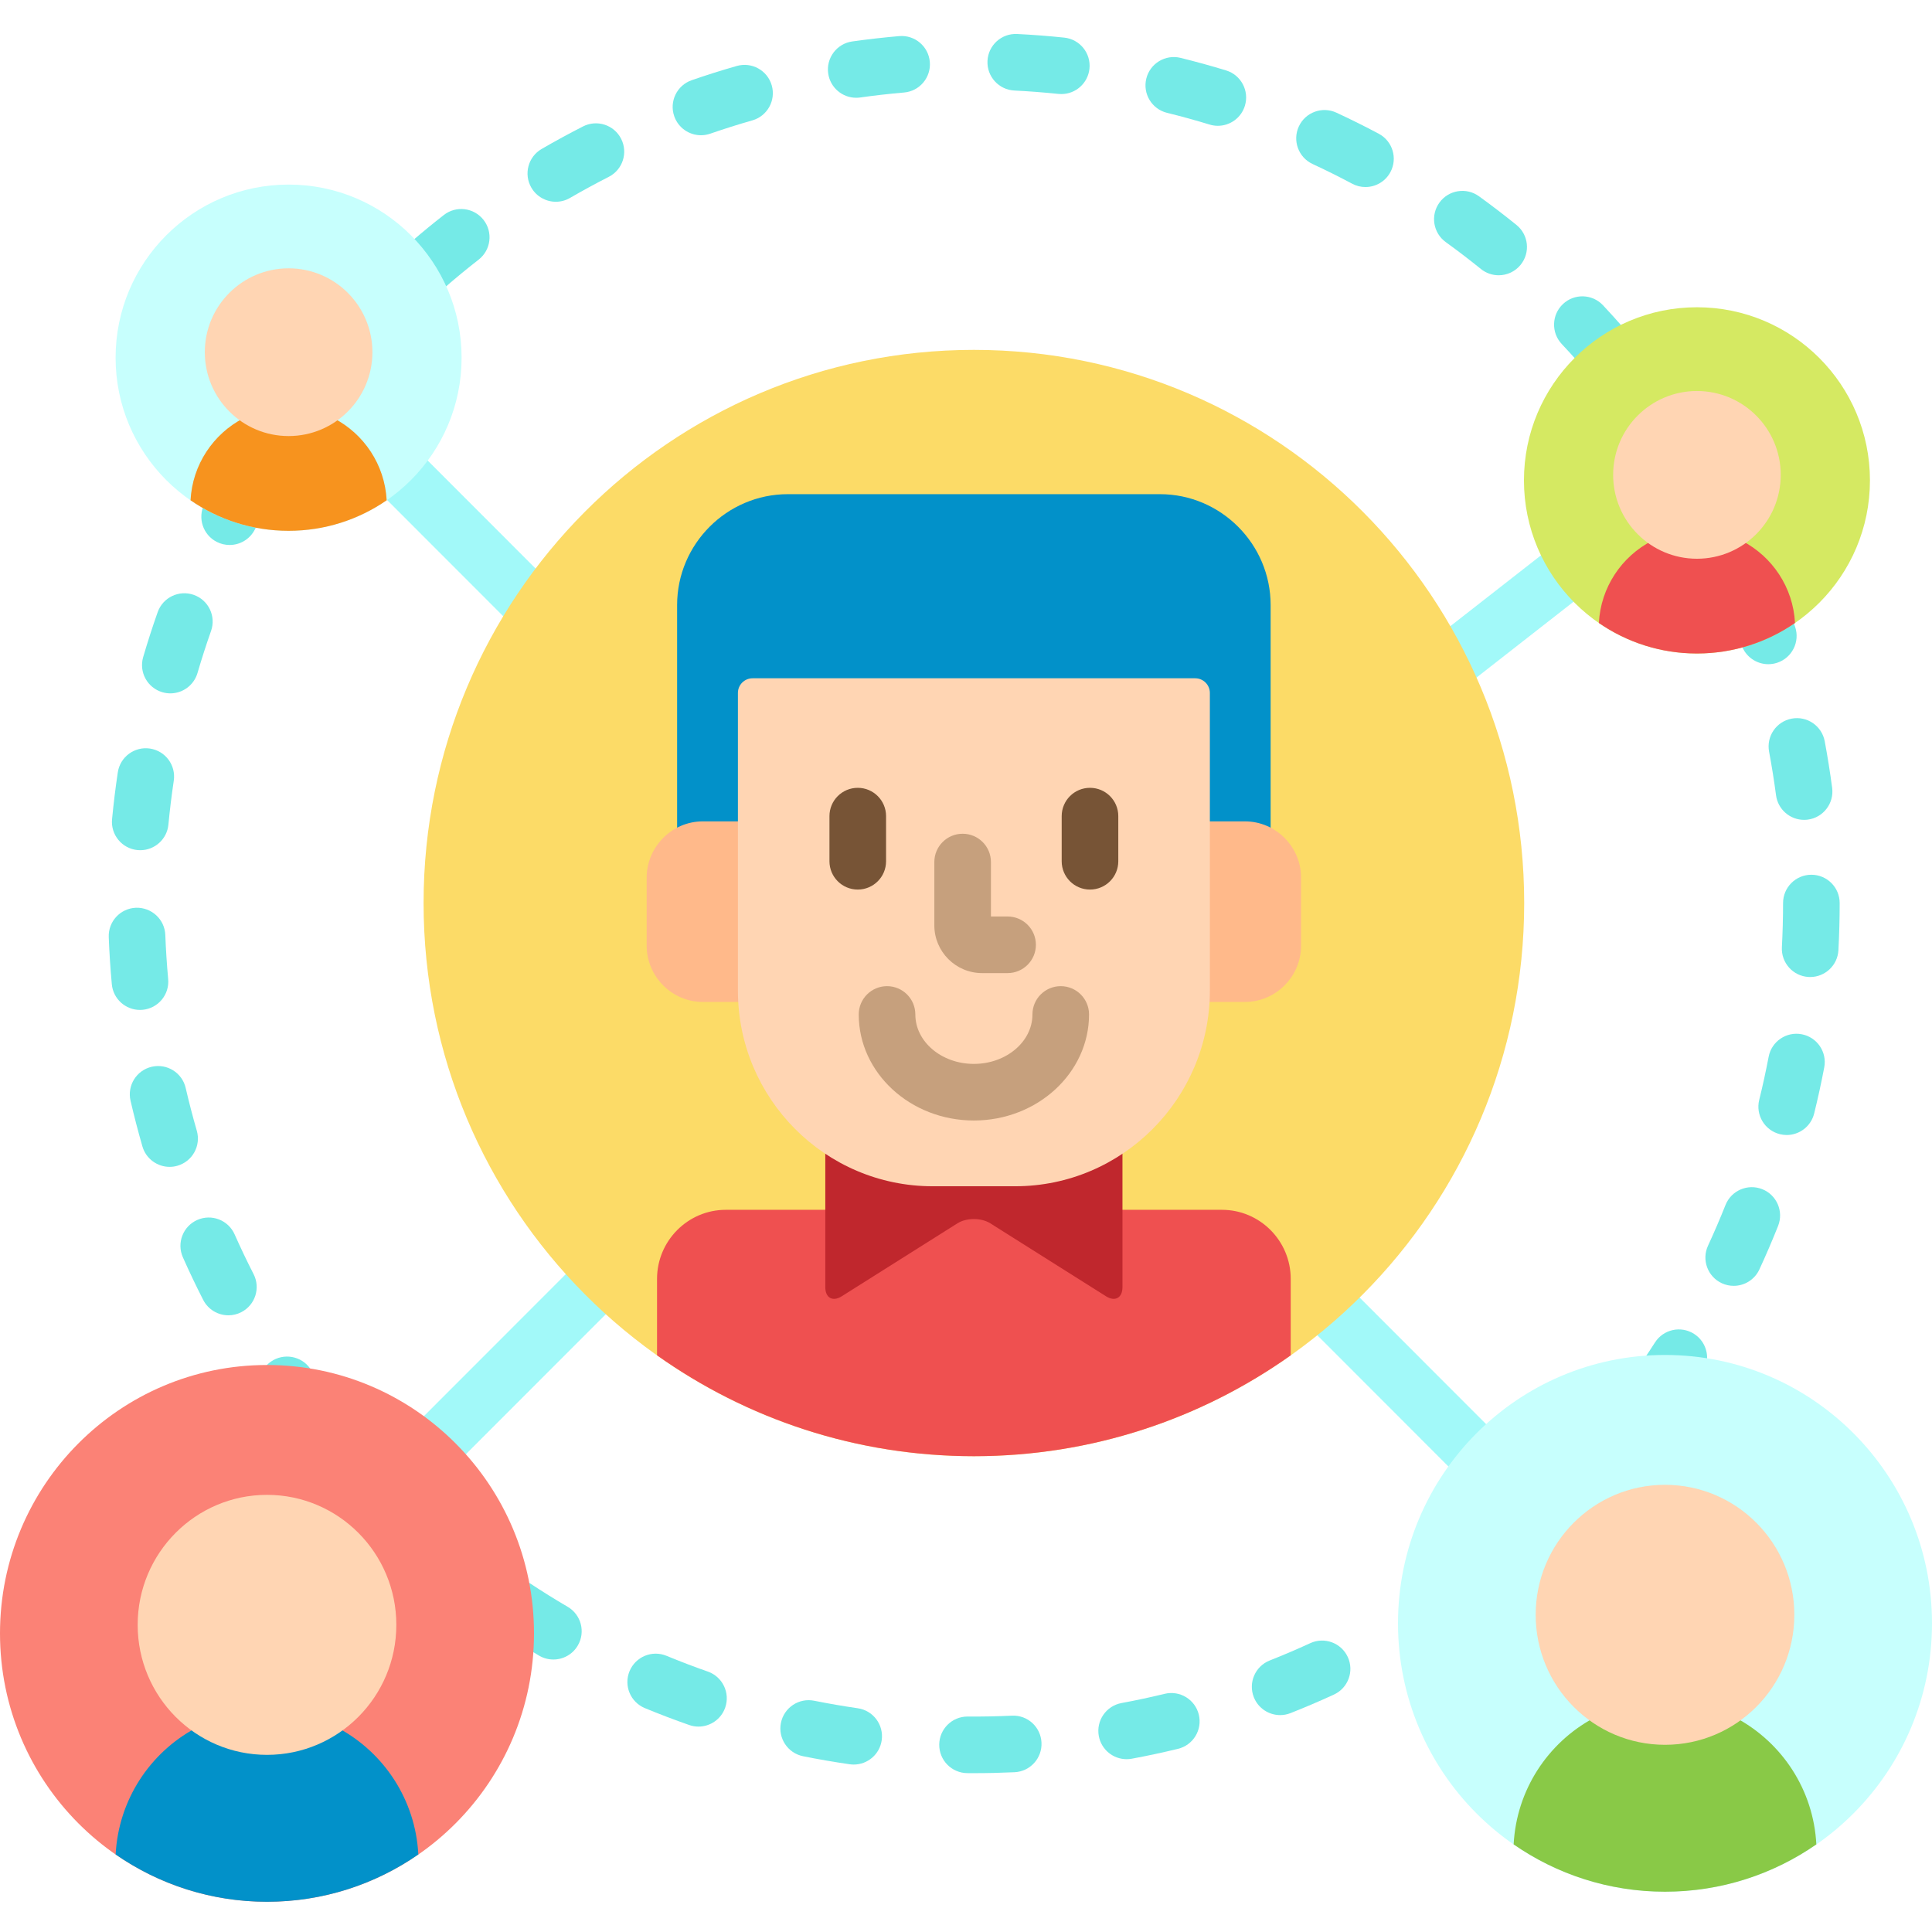
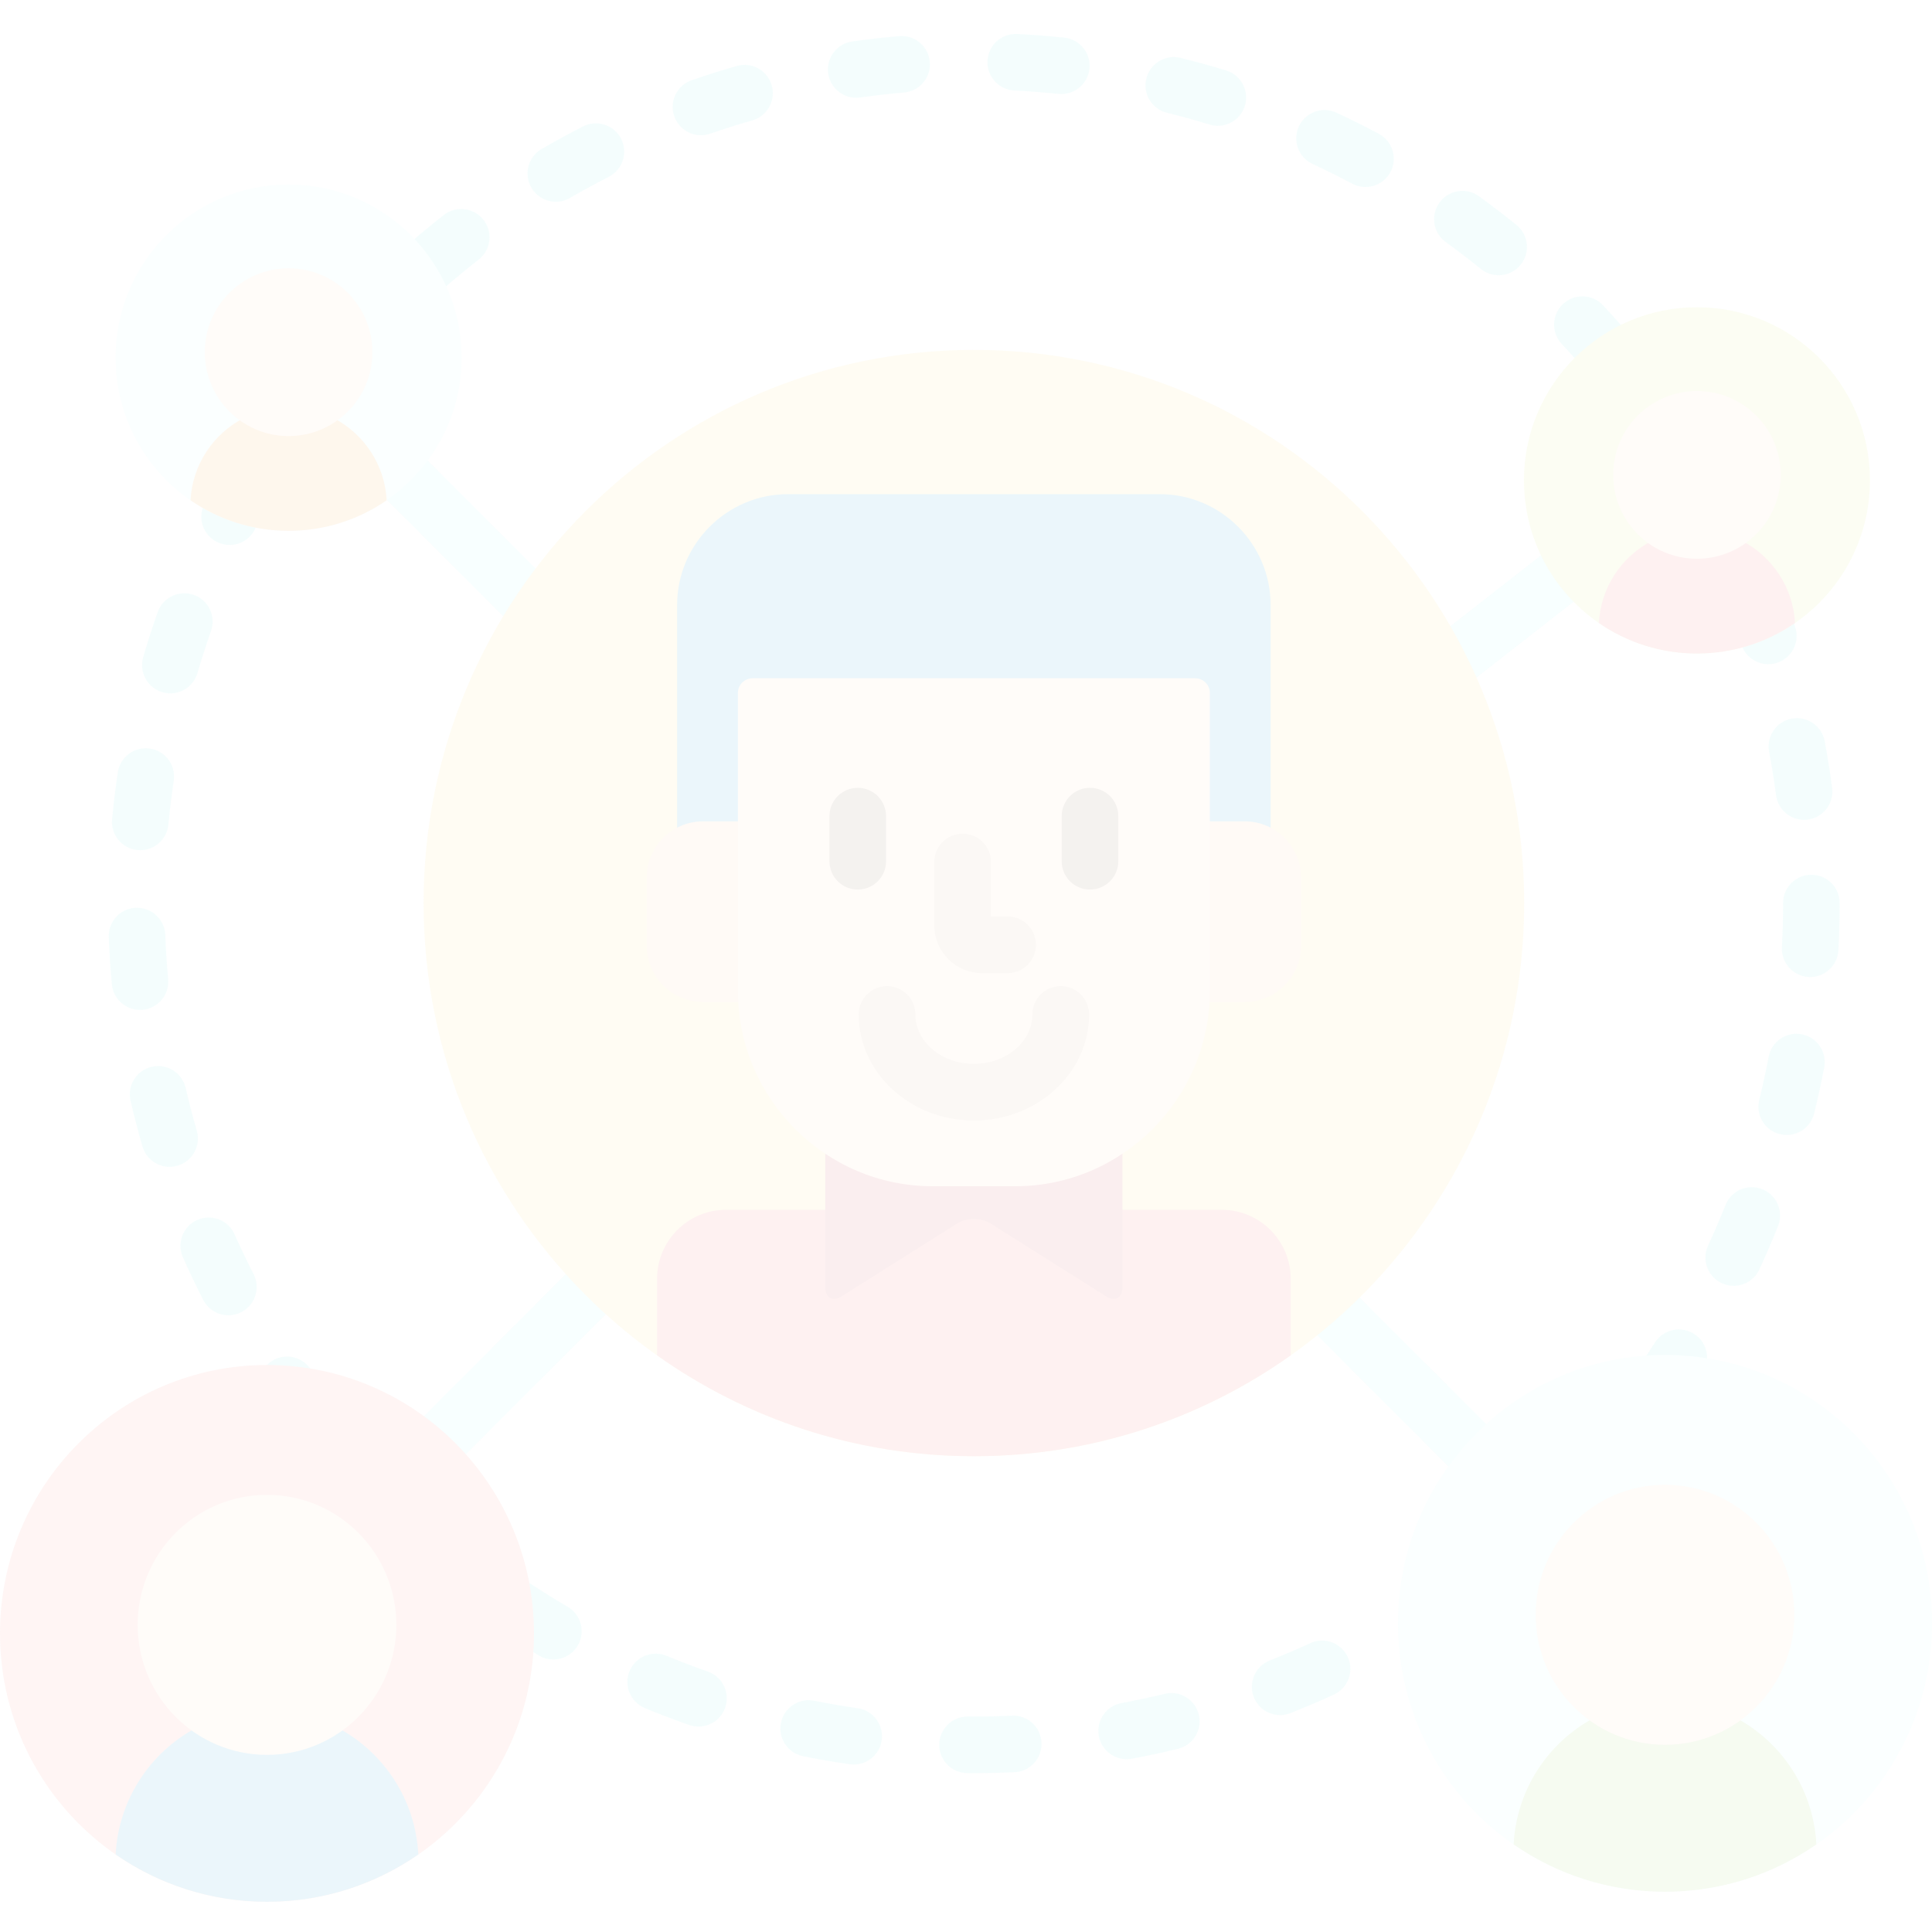
- <svg xmlns="http://www.w3.org/2000/svg" width="512pt" height="512pt" viewBox="0 -9 512 512">
-   <path fill="#a2f9f9" d="m142.699 142.43-30.078-30.102c-2.98 4.055-6.625 7.59-10.77 10.445l32.281 32.305c2.637-4.375 5.5-8.594 8.566-12.648zm0 0" />
-   <path fill="#a2f9f9" d="m390.445 171.219 27.379-21.395c-3.523-3.566-6.453-7.715-8.629-12.293l-25.672 20.059c2.535 4.402 4.844 8.949 6.922 13.629zm0 0" />
-   <path fill="#a2f9f9" d="m150.699 327.906-39.121 39.148c4.062 2.957 7.797 6.332 11.133 10.082l38.586-38.613c-3.711-3.355-7.25-6.898-10.598-10.617zm0 0" />
-   <path fill="#a2f9f9" d="m348.34 344.098 36.246 36.273c2.926-4.094 6.266-7.863 9.98-11.23l-35.012-35.039c-3.566 3.523-7.309 6.859-11.215 9.996zm0 0" />
-   <g fill="#75eae7">
-     <path d="m117.438 67.543c.125-.098.25-.191.371-.297 2.93-2.547 5.969-5.051 9.035-7.438 3.266-2.547 3.852-7.258 1.305-10.527-2.547-3.266-7.258-3.852-10.527-1.305-2.898 2.258-5.766 4.625-8.559 7.027 3.453 3.656 6.297 7.887 8.375 12.539zm0 0" />
-     <path d="m383.148 55.164c3.141 2.27 6.27 4.664 9.297 7.113 1.391 1.125 3.059 1.672 4.715 1.672 2.184 0 4.352-.953 5.832-2.785 2.605-3.219 2.109-7.941-1.109-10.547-3.238-2.617-6.582-5.18-9.945-7.609-3.355-2.426-8.047-1.672-10.473 1.684-2.43 3.355-1.676 8.047 1.684 10.473zm0 0" />
-     <path d="m57.418 134.594c1.098.566 2.27.832 3.426.832 2.723 0 5.344-1.484 6.676-4.066.25-.488.516-.969.77-1.453-5.078-.941-9.855-2.742-14.184-5.246-1.766 3.648-.316 8.062 3.312 9.934zm0 0" />
-     <path d="m40.211 273.703c-4.035.934-6.551 4.961-5.617 8.996.938 4.047 1.996 8.125 3.148 12.117.953 3.281 3.949 5.414 7.203 5.414.691 0 1.391-.094 2.086-.297 3.98-1.148 6.273-5.309 5.121-9.289-1.078-3.73-2.07-7.539-2.945-11.324-.93-4.035-4.961-6.551-8.996-5.617zm0 0" />
-     <path d="m62.172 318.113c-1.68-3.789-6.109-5.492-9.898-3.812-3.785 1.68-5.492 6.113-3.809 9.898 1.684 3.789 3.492 7.586 5.379 11.277 1.328 2.598 3.957 4.094 6.688 4.094 1.145 0 2.312-.266 3.402-.824 3.691-1.883 5.152-6.402 3.27-10.09-1.766-3.453-3.457-7-5.031-10.543zm0 0" />
-     <path d="m43.031 174.445c.707.207 1.414.305 2.113.305 3.242 0 6.234-2.125 7.195-5.398 1.09-3.723 2.297-7.469 3.59-11.137 1.379-3.906-.672-8.188-4.578-9.566-3.906-1.379-8.188.672-9.566 4.578-1.383 3.918-2.676 7.93-3.844 11.914-1.164 3.977 1.117 8.141 5.09 9.305zm0 0" />
-     <path d="m71.789 351.848c-.766.531-1.395 1.188-1.895 1.914.289-.004.574-.02.863-.02 4.191 0 8.289.395 12.281 1.109-.266-.379-.547-.75-.809-1.129-2.363-3.398-7.039-4.238-10.441-1.875zm0 0" />
-     <path d="m468.824 190.191c.715 3.809 1.332 7.695 1.844 11.559.496 3.773 3.719 6.52 7.426 6.52.328 0 .656-.02.988-.062 4.109-.543 6.996-4.312 6.457-8.418-.547-4.125-1.207-8.285-1.969-12.359-.766-4.07-4.68-6.754-8.754-5.988-4.07.762-6.754 4.68-5.992 8.75zm0 0" />
-     <path d="m468.621 167.02c.785 0 1.582-.125 2.367-.387 3.934-1.305 6.059-5.551 4.75-9.48-.207-.625-.438-1.25-.652-1.875-4.113 2.84-8.727 5.004-13.672 6.344.027.09.062.176.094.266 1.043 3.145 3.973 5.133 7.113 5.133zm0 0" />
-     <path d="m417.965 86.637c3.551-3.562 7.691-6.535 12.266-8.75-1.781-2.031-3.586-4.043-5.426-5.996-2.84-3.02-7.586-3.16-10.602-.32-3.016 2.84-3.16 7.586-.32 10.602 1.375 1.461 2.738 2.953 4.082 4.465zm0 0" />
-     <path d="m456.301 331.07c1.02.469 2.09.691 3.145.691 2.832 0 5.543-1.609 6.812-4.352 1.746-3.77 3.41-7.648 4.953-11.523 1.531-3.848-.348-8.207-4.195-9.742-3.852-1.527-8.211.352-9.742 4.199-1.441 3.621-3 7.242-4.629 10.77-1.742 3.758-.105 8.215 3.656 9.957zm0 0" />
-     <path d="m448.945 344.492c-3.484-2.23-8.125-1.211-10.355 2.273-.98 1.531-1.984 3.051-3.008 4.562 1.867-.152 3.754-.25 5.66-.25 3.77 0 7.465.312 11.07.895.445-2.852-.781-5.828-3.367-7.48zm0 0" />
-     <path d="m487.199 242.816c.219-4.145.332-8.352.332-12.5 0-4.145-3.359-7.5-7.5-7.5-4.145 0-7.5 3.355-7.5 7.5 0 3.887-.105 7.824-.312 11.703-.219 4.137 2.957 7.672 7.094 7.891.133.004.27.008.402.008 3.961 0 7.27-3.102 7.484-7.102zm0 0" />
-     <path d="m480.773 286.086c.996-4.027 1.895-8.141 2.672-12.23.773-4.07-1.898-7.996-5.969-8.77-4.062-.773-7.996 1.898-8.766 5.969-.73 3.82-1.566 7.668-2.5 11.43-.992 4.02 1.461 8.086 5.48 9.082.605.148 1.211.223 1.805.223 3.367 0 6.434-2.289 7.277-5.703zm0 0" />
-     <path d="m238.297.57c-4.148.359-8.332.832-12.441 1.414-4.102.578-6.953 4.375-6.375 8.477.527 3.746 3.738 6.449 7.418 6.449.348 0 .703-.023 1.059-.074 3.836-.543 7.746-.984 11.625-1.32 4.125-.352 7.184-3.984 6.828-8.113-.355-4.129-3.988-7.188-8.113-6.832zm0 0" />
-     <path d="m308.641 439.883c-3.77.914-7.617 1.738-11.438 2.445-4.07.754-6.762 4.668-6.008 8.742.668 3.609 3.82 6.133 7.367 6.133.453 0 .91-.039 1.375-.125 4.086-.758 8.207-1.641 12.246-2.621 4.023-.977 6.492-5.031 5.516-9.055-.977-4.027-5.031-6.496-9.059-5.52zm0 0" />
-     <path d="m268.168 445.672c-3.875.18-7.809.258-11.703.227-.02 0-.039 0-.062 0-4.113 0-7.465 3.32-7.496 7.441-.035 4.145 3.297 7.527 7.441 7.559.578.004 1.16.008 1.742.008 3.582 0 7.207-.086 10.773-.25 4.137-.191 7.336-3.703 7.145-7.84-.195-4.137-3.676-7.352-7.84-7.145zm0 0" />
-     <path d="m324.93 9.664c-3.973-1.215-8.035-2.332-12.074-3.328-4.02-.984-8.082 1.469-9.074 5.492-.988 4.02 1.469 8.082 5.488 9.074 3.77.926 7.566 1.973 11.277 3.105.73.227 1.469.332 2.195.332 3.211 0 6.184-2.078 7.168-5.309 1.211-3.961-1.02-8.156-4.98-9.367zm0 0" />
-     <path d="m282.035.969c-4.125-.43-8.324-.754-12.477-.961-4.164-.203-7.656 2.984-7.863 7.121-.203 4.137 2.984 7.656 7.121 7.863 3.883.191 7.809.492 11.664.895.266.027.527.039.789.039 3.793 0 7.047-2.867 7.449-6.723.43-4.117-2.562-7.805-6.684-8.234zm0 0" />
-     <path d="m347.23 426.457c-3.523 1.621-7.137 3.164-10.738 4.586-3.852 1.523-5.738 5.879-4.219 9.73 1.164 2.949 3.988 4.746 6.977 4.746.918 0 1.852-.168 2.754-.527 3.855-1.523 7.727-3.176 11.496-4.91 3.762-1.73 5.41-6.188 3.68-9.949-1.73-3.762-6.188-5.41-9.949-3.676zm0 0" />
-     <path d="m365.391 26.445c-3.676-1.957-7.449-3.836-11.223-5.586-3.762-1.746-8.219-.113-9.961 3.645-1.742 3.758-.109 8.219 3.648 9.961 3.523 1.633 7.051 3.391 10.484 5.219 1.121.602 2.328.883 3.52.883 2.68 0 5.277-1.441 6.625-3.973 1.949-3.66.562-8.199-3.094-10.148zm0 0" />
-     <path d="m150.438 416.816c-3.352-1.961-6.695-4.043-9.945-6.188-.438-.289-.898-.527-1.367-.715.906 4.512 1.391 9.172 1.391 13.949 0 1.477-.062 2.938-.152 4.391.836.504 1.664 1.02 2.5 1.508 1.191.699 2.496 1.027 3.781 1.027 2.578 0 5.086-1.328 6.48-3.715 2.094-3.574.887-8.168-2.688-10.258zm0 0" />
-     <path d="m36.453 216.281c.242.02.48.031.719.031 3.82 0 7.09-2.906 7.457-6.789.371-3.875.848-7.781 1.422-11.617.613-4.098-2.207-7.914-6.305-8.531-4.098-.613-7.914 2.211-8.527 6.305-.617 4.102-1.125 8.281-1.523 12.422-.391 4.125 2.633 7.785 6.758 8.18zm0 0" />
-     <path d="m37.09 258.641c.23 0 .465-.012.695-.031 4.125-.379 7.164-4.031 6.781-8.156-.352-3.863-.609-7.793-.758-11.684-.16-4.137-3.641-7.34-7.781-7.207-4.141.16-7.367 3.645-7.207 7.781.156 4.156.434 8.355.812 12.484.355 3.891 3.629 6.812 7.457 6.812zm0 0" />
-     <path d="m154.52 24.5c-3.699 1.887-7.395 3.895-10.984 5.98-3.582 2.078-4.801 6.668-2.723 10.25 1.391 2.398 3.906 3.738 6.492 3.738 1.277 0 2.574-.328 3.758-1.016 3.355-1.945 6.809-3.824 10.266-5.586 3.691-1.879 5.156-6.395 3.277-10.086-1.879-3.691-6.398-5.16-10.086-3.281zm0 0" />
-     <path d="m227.312 443.703c-3.848-.555-7.727-1.227-11.527-1.988-4.062-.82-8.016 1.812-8.832 5.871-.816 4.059 1.812 8.016 5.875 8.832 4.066.82 8.219 1.535 12.34 2.129.363.055.723.078 1.078.078 3.668 0 6.875-2.691 7.414-6.426.594-4.102-2.25-7.906-6.348-8.496zm0 0" />
-     <path d="m195.254 8.484c-3.996 1.137-8.012 2.406-11.945 3.77-3.914 1.355-5.988 5.625-4.633 9.539 1.074 3.102 3.98 5.047 7.086 5.047.816 0 1.645-.133 2.457-.414 3.672-1.27 7.422-2.457 11.152-3.52 3.98-1.137 6.289-5.289 5.152-9.27-1.137-3.984-5.285-6.289-9.27-5.152zm0 0" />
-     <path d="m187.582 433.984c-3.676-1.285-7.359-2.691-10.949-4.176-3.832-1.582-8.215.238-9.797 4.07-1.582 3.828.238 8.211 4.066 9.793 3.848 1.59 7.793 3.094 11.727 4.469.82.289 1.652.426 2.477.426 3.098 0 5.996-1.938 7.078-5.027 1.367-3.91-.695-8.188-4.602-9.555zm0 0" />
+ <svg xmlns="http://www.w3.org/2000/svg" width="512pt" height="512pt" viewBox="0 -9 512 512" version="1.1" id="svg114">
+   <defs id="defs118" />
+   <g id="layer1" style="opacity:0.08">
+     <path style="" fill="#a2f9f9" d="m142.699 142.43-30.078-30.102c-2.98 4.055-6.625 7.59-10.77 10.445l32.281 32.305c2.637-4.375 5.5-8.594 8.566-12.648zm0 0" id="path2" />
+     <path style="" fill="#a2f9f9" d="m390.445 171.219 27.379-21.395c-3.523-3.566-6.453-7.715-8.629-12.293l-25.672 20.059c2.535 4.402 4.844 8.949 6.922 13.629zm0 0" id="path4" />
+     <path style="" fill="#a2f9f9" d="m150.699 327.906-39.121 39.148c4.062 2.957 7.797 6.332 11.133 10.082l38.586-38.613c-3.711-3.355-7.25-6.898-10.598-10.617zm0 0" id="path6" />
+     <path style="" fill="#a2f9f9" d="m348.34 344.098 36.246 36.273c2.926-4.094 6.266-7.863 9.98-11.23l-35.012-35.039c-3.566 3.523-7.309 6.859-11.215 9.996zm0 0" id="path8" />
+     <g style="" fill="#75eae7" id="g66">
+       <path d="m117.438 67.543c.125-.098.25-.191.371-.297 2.93-2.547 5.969-5.051 9.035-7.438 3.266-2.547 3.852-7.258 1.305-10.527-2.547-3.266-7.258-3.852-10.527-1.305-2.898 2.258-5.766 4.625-8.559 7.027 3.453 3.656 6.297 7.887 8.375 12.539zm0 0" id="path10" style="" />
+       <path d="m383.148 55.164c3.141 2.27 6.27 4.664 9.297 7.113 1.391 1.125 3.059 1.672 4.715 1.672 2.184 0 4.352-.953 5.832-2.785 2.605-3.219 2.109-7.941-1.109-10.547-3.238-2.617-6.582-5.18-9.945-7.609-3.355-2.426-8.047-1.672-10.473 1.684-2.43 3.355-1.676 8.047 1.684 10.473zm0 0" id="path12" style="" />
+       <path d="m57.418 134.594c1.098.566 2.27.832 3.426.832 2.723 0 5.344-1.484 6.676-4.066.25-.488.516-.969.77-1.453-5.078-.941-9.855-2.742-14.184-5.246-1.766 3.648-.316 8.062 3.312 9.934zm0 0" id="path14" style="" />
+       <path d="m40.211 273.703c-4.035.934-6.551 4.961-5.617 8.996.938 4.047 1.996 8.125 3.148 12.117.953 3.281 3.949 5.414 7.203 5.414.691 0 1.391-.094 2.086-.297 3.98-1.148 6.273-5.309 5.121-9.289-1.078-3.73-2.07-7.539-2.945-11.324-.93-4.035-4.961-6.551-8.996-5.617zm0 0" id="path16" style="" />
+       <path d="m62.172 318.113c-1.68-3.789-6.109-5.492-9.898-3.812-3.785 1.68-5.492 6.113-3.809 9.898 1.684 3.789 3.492 7.586 5.379 11.277 1.328 2.598 3.957 4.094 6.688 4.094 1.145 0 2.312-.266 3.402-.824 3.691-1.883 5.152-6.402 3.27-10.09-1.766-3.453-3.457-7-5.031-10.543zm0 0" id="path18" style="" />
+       <path d="m43.031 174.445c.707.207 1.414.305 2.113.305 3.242 0 6.234-2.125 7.195-5.398 1.09-3.723 2.297-7.469 3.59-11.137 1.379-3.906-.672-8.188-4.578-9.566-3.906-1.379-8.188.672-9.566 4.578-1.383 3.918-2.676 7.93-3.844 11.914-1.164 3.977 1.117 8.141 5.09 9.305zm0 0" id="path20" style="" />
+       <path d="m71.789 351.848c-.766.531-1.395 1.188-1.895 1.914.289-.004.574-.02.863-.02 4.191 0 8.289.395 12.281 1.109-.266-.379-.547-.75-.809-1.129-2.363-3.398-7.039-4.238-10.441-1.875zm0 0" id="path22" style="" />
+       <path d="m468.824 190.191c.715 3.809 1.332 7.695 1.844 11.559.496 3.773 3.719 6.52 7.426 6.52.328 0 .656-.02.988-.062 4.109-.543 6.996-4.312 6.457-8.418-.547-4.125-1.207-8.285-1.969-12.359-.766-4.07-4.68-6.754-8.754-5.988-4.07.762-6.754 4.68-5.992 8.75zm0 0" id="path24" style="" />
+       <path d="m468.621 167.02c.785 0 1.582-.125 2.367-.387 3.934-1.305 6.059-5.551 4.75-9.48-.207-.625-.438-1.25-.652-1.875-4.113 2.84-8.727 5.004-13.672 6.344.027.09.062.176.094.266 1.043 3.145 3.973 5.133 7.113 5.133zm0 0" id="path26" style="" />
+       <path d="m417.965 86.637c3.551-3.562 7.691-6.535 12.266-8.75-1.781-2.031-3.586-4.043-5.426-5.996-2.84-3.02-7.586-3.16-10.602-.32-3.016 2.84-3.16 7.586-.32 10.602 1.375 1.461 2.738 2.953 4.082 4.465zm0 0" id="path28" style="" />
+       <path d="m456.301 331.07c1.02.469 2.09.691 3.145.691 2.832 0 5.543-1.609 6.812-4.352 1.746-3.77 3.41-7.648 4.953-11.523 1.531-3.848-.348-8.207-4.195-9.742-3.852-1.527-8.211.352-9.742 4.199-1.441 3.621-3 7.242-4.629 10.77-1.742 3.758-.105 8.215 3.656 9.957zm0 0" id="path30" style="" />
+       <path d="m448.945 344.492c-3.484-2.23-8.125-1.211-10.355 2.273-.98 1.531-1.984 3.051-3.008 4.562 1.867-.152 3.754-.25 5.66-.25 3.77 0 7.465.312 11.07.895.445-2.852-.781-5.828-3.367-7.48zm0 0" id="path32" style="" />
+       <path d="m487.199 242.816c.219-4.145.332-8.352.332-12.5 0-4.145-3.359-7.5-7.5-7.5-4.145 0-7.5 3.355-7.5 7.5 0 3.887-.105 7.824-.312 11.703-.219 4.137 2.957 7.672 7.094 7.891.133.004.27.008.402.008 3.961 0 7.27-3.102 7.484-7.102zm0 0" id="path34" style="" />
+       <path d="m480.773 286.086c.996-4.027 1.895-8.141 2.672-12.23.773-4.07-1.898-7.996-5.969-8.77-4.062-.773-7.996 1.898-8.766 5.969-.73 3.82-1.566 7.668-2.5 11.43-.992 4.02 1.461 8.086 5.48 9.082.605.148 1.211.223 1.805.223 3.367 0 6.434-2.289 7.277-5.703zm0 0" id="path36" style="" />
+       <path d="m238.297.57c-4.148.359-8.332.832-12.441 1.414-4.102.578-6.953 4.375-6.375 8.477.527 3.746 3.738 6.449 7.418 6.449.348 0 .703-.023 1.059-.074 3.836-.543 7.746-.984 11.625-1.32 4.125-.352 7.184-3.984 6.828-8.113-.355-4.129-3.988-7.188-8.113-6.832zm0 0" id="path38" style="" />
+       <path d="m308.641 439.883c-3.77.914-7.617 1.738-11.438 2.445-4.07.754-6.762 4.668-6.008 8.742.668 3.609 3.82 6.133 7.367 6.133.453 0 .91-.039 1.375-.125 4.086-.758 8.207-1.641 12.246-2.621 4.023-.977 6.492-5.031 5.516-9.055-.977-4.027-5.031-6.496-9.059-5.52zm0 0" id="path40" style="" />
+       <path d="m268.168 445.672c-3.875.18-7.809.258-11.703.227-.02 0-.039 0-.062 0-4.113 0-7.465 3.32-7.496 7.441-.035 4.145 3.297 7.527 7.441 7.559.578.004 1.16.008 1.742.008 3.582 0 7.207-.086 10.773-.25 4.137-.191 7.336-3.703 7.145-7.84-.195-4.137-3.676-7.352-7.84-7.145zm0 0" id="path42" style="" />
+       <path d="m324.93 9.664c-3.973-1.215-8.035-2.332-12.074-3.328-4.02-.984-8.082 1.469-9.074 5.492-.988 4.02 1.469 8.082 5.488 9.074 3.77.926 7.566 1.973 11.277 3.105.73.227 1.469.332 2.195.332 3.211 0 6.184-2.078 7.168-5.309 1.211-3.961-1.02-8.156-4.98-9.367zm0 0" id="path44" style="" />
+       <path d="m282.035.969c-4.125-.43-8.324-.754-12.477-.961-4.164-.203-7.656 2.984-7.863 7.121-.203 4.137 2.984 7.656 7.121 7.863 3.883.191 7.809.492 11.664.895.266.027.527.039.789.039 3.793 0 7.047-2.867 7.449-6.723.43-4.117-2.562-7.805-6.684-8.234zm0 0" id="path46" style="" />
+       <path d="m347.23 426.457c-3.523 1.621-7.137 3.164-10.738 4.586-3.852 1.523-5.738 5.879-4.219 9.73 1.164 2.949 3.988 4.746 6.977 4.746.918 0 1.852-.168 2.754-.527 3.855-1.523 7.727-3.176 11.496-4.91 3.762-1.73 5.41-6.188 3.68-9.949-1.73-3.762-6.188-5.41-9.949-3.676zm0 0" id="path48" style="" />
+       <path d="m365.391 26.445c-3.676-1.957-7.449-3.836-11.223-5.586-3.762-1.746-8.219-.113-9.961 3.645-1.742 3.758-.109 8.219 3.648 9.961 3.523 1.633 7.051 3.391 10.484 5.219 1.121.602 2.328.883 3.52.883 2.68 0 5.277-1.441 6.625-3.973 1.949-3.66.562-8.199-3.094-10.148zm0 0" id="path50" style="" />
+       <path d="m150.438 416.816c-3.352-1.961-6.695-4.043-9.945-6.188-.438-.289-.898-.527-1.367-.715.906 4.512 1.391 9.172 1.391 13.949 0 1.477-.062 2.938-.152 4.391.836.504 1.664 1.02 2.5 1.508 1.191.699 2.496 1.027 3.781 1.027 2.578 0 5.086-1.328 6.48-3.715 2.094-3.574.887-8.168-2.688-10.258zm0 0" id="path52" style="" />
+       <path d="m36.453 216.281c.242.02.48.031.719.031 3.82 0 7.09-2.906 7.457-6.789.371-3.875.848-7.781 1.422-11.617.613-4.098-2.207-7.914-6.305-8.531-4.098-.613-7.914 2.211-8.527 6.305-.617 4.102-1.125 8.281-1.523 12.422-.391 4.125 2.633 7.785 6.758 8.18zm0 0" id="path54" style="" />
+       <path d="m37.09 258.641c.23 0 .465-.012.695-.031 4.125-.379 7.164-4.031 6.781-8.156-.352-3.863-.609-7.793-.758-11.684-.16-4.137-3.641-7.34-7.781-7.207-4.141.16-7.367 3.645-7.207 7.781.156 4.156.434 8.355.812 12.484.355 3.891 3.629 6.812 7.457 6.812zm0 0" id="path56" style="" />
+       <path d="m154.52 24.5c-3.699 1.887-7.395 3.895-10.984 5.98-3.582 2.078-4.801 6.668-2.723 10.25 1.391 2.398 3.906 3.738 6.492 3.738 1.277 0 2.574-.328 3.758-1.016 3.355-1.945 6.809-3.824 10.266-5.586 3.691-1.879 5.156-6.395 3.277-10.086-1.879-3.691-6.398-5.16-10.086-3.281zm0 0" id="path58" style="" />
+       <path d="m227.312 443.703c-3.848-.555-7.727-1.227-11.527-1.988-4.062-.82-8.016 1.812-8.832 5.871-.816 4.059 1.812 8.016 5.875 8.832 4.066.82 8.219 1.535 12.34 2.129.363.055.723.078 1.078.078 3.668 0 6.875-2.691 7.414-6.426.594-4.102-2.25-7.906-6.348-8.496zm0 0" id="path60" style="" />
+       <path d="m195.254 8.484c-3.996 1.137-8.012 2.406-11.945 3.77-3.914 1.355-5.988 5.625-4.633 9.539 1.074 3.102 3.98 5.047 7.086 5.047.816 0 1.645-.133 2.457-.414 3.672-1.27 7.422-2.457 11.152-3.52 3.98-1.137 6.289-5.289 5.152-9.27-1.137-3.984-5.285-6.289-9.27-5.152zm0 0" id="path62" style="" />
+       <path d="m187.582 433.984c-3.676-1.285-7.359-2.691-10.949-4.176-3.832-1.582-8.215.238-9.797 4.07-1.582 3.828.238 8.211 4.066 9.793 3.848 1.59 7.793 3.094 11.727 4.469.82.289 1.652.426 2.477.426 3.098 0 5.996-1.938 7.078-5.027 1.367-3.91-.695-8.188-4.602-9.555zm0 0" id="path64" style="" />
+     </g>
+     <path style="" fill="#fb8276" d="m141.516 423.863c0-39.281-31.68-71.125-70.758-71.125-39.078 0-70.758 31.844-70.758 71.125s31.68 71.125 70.758 71.125c39.078 0 70.758-31.844 70.758-71.125zm0 0" id="path68" />
+     <path style="" fill="#0291c9" d="m89.777 449.027c-5.395 3.793-11.953 6.027-19.02 6.027-7.07 0-13.625-2.234-19.02-6.027-12 6.5-20.34 18.945-21.09 33.422 11.398 7.902 25.211 12.539 40.109 12.539 14.895 0 28.707-4.637 40.105-12.539-.75-14.477-9.086-26.922-21.086-33.422zm0 0" id="path70" />
+     <path style="" fill="#ffd5b3" d="m105.031 421.602c0-19.023-15.344-34.449-34.273-34.449-18.93 0-34.273 15.426-34.273 34.449 0 19.027 15.344 34.453 34.273 34.453 18.93 0 34.273-15.426 34.273-34.453zm0 0" id="path72" />
+     <path style="" fill="#c7fffd" d="m512 421.203c0-39.281-31.68-71.125-70.758-71.125-39.078 0-70.758 31.844-70.758 71.125 0 39.277 31.68 71.121 70.758 71.121 39.078 0 70.758-31.844 70.758-71.121zm0 0" id="path74" />
+     <path style="" fill="#89c947" d="m460.262 446.367c-5.395 3.793-11.949 6.023-19.02 6.023-7.066 0-13.625-2.23-19.02-6.023-12 6.496-20.34 18.945-21.09 33.418 11.398 7.902 25.211 12.539 40.109 12.539 14.895 0 28.707-4.637 40.109-12.539-.75-14.473-9.09-26.922-21.09-33.418zm0 0" id="path76" />
+     <path style="" fill="#ffd5b3" d="m475.516 418.941c0-19.027-15.344-34.449-34.273-34.449-18.93 0-34.273 15.422-34.273 34.449s15.344 34.449 34.273 34.449c18.93 0 34.273-15.422 34.273-34.449zm0 0" id="path78" />
+     <path style="" fill="#fcdb67" d="m403.926 230.316c0-80.961-65.293-146.594-145.836-146.594-80.543 0-145.836 65.633-145.836 146.594 0 80.961 65.293 146.594 145.836 146.594 80.543 0 145.836-65.633 145.836-146.594zm0 0" id="path80" />
+     <path style="" fill="#0291c9" d="m186.262 209.672h10.293v-35.031c0-1.59 1.293-2.883 2.879-2.883h117.305c1.59 0 2.887 1.293 2.887 2.883v35.031h10.289c2.477 0 4.801.66 6.816 1.809v-60.141c0-16.156-13.199-29.379-29.332-29.379h-98.621c-16.137 0-29.336 13.223-29.336 29.379v60.141c2.02-1.148 4.344-1.809 6.82-1.809zm0 0" id="path82" />
+     <path style="" fill="#ef5050" d="m323.824 311.613h-27.359v20.508c0 .629-.129 2.09-1.32 2.09-.434 0-.957-.184-1.504-.531l-30.664-19.328c-1.316-.832-3.051-1.285-4.891-1.285-1.836 0-3.574.453-4.891 1.285l-30.66 19.332c-.547.344-1.066.527-1.504.527-1.188 0-1.316-1.461-1.316-2.09v-20.508h-27.363c-10.051 0-18.23 8.215-18.23 18.312v20.254c23.742 16.836 52.703 26.73 83.969 26.73 31.262 0 60.227-9.895 83.965-26.73v-20.258c0-10.094-8.176-18.309-18.23-18.309zm0 0" id="path84" />
+     <path style="" fill="#c0272d" d="m269.008 304.371h-21.84c-10.496 0-20.258-3.227-28.352-8.746-.066.387-.102.77-.102 1.141v35.355c0 2.836 1.961 3.918 4.355 2.406l30.66-19.332c2.395-1.512 6.316-1.512 8.715 0l30.66 19.332c2.398 1.512 4.359.43 4.359-2.406v-35.355c0-.371-.039-.754-.105-1.141-8.09 5.52-17.852 8.746-28.352 8.746zm0 0" id="path86" />
+     <path style="" fill="#ffb98a" d="m196.555 253.535v-44.863h-10.293c-8.188 0-14.891 6.73-14.891 14.953v17.945c0 8.227 6.699 14.957 14.891 14.957h10.387c-.059-.992-.094-1.988-.094-2.992zm0 0" id="path88" />
+     <path style="" fill="#ffb98a" d="m329.914 208.672h-10.289v44.863c0 1.004-.039 2-.098 2.988h10.387c8.188 0 14.891-6.727 14.891-14.953v-17.945c0-8.223-6.703-14.953-14.891-14.953zm0 0" id="path90" />
+     <path style="" fill="#ffd5b3" d="m247.168 305.371c-28.461 0-51.613-23.254-51.613-51.84v-78.891c0-2.145 1.738-3.887 3.879-3.887h117.305c2.148 0 3.887 1.742 3.887 3.887v78.891c0 28.586-23.156 51.84-51.617 51.84zm0 0" id="path92" />
+     <path style="" fill="#775436" d="m227.316 226.742c-4.141 0-7.5-3.355-7.5-7.5v-11.961c0-4.145 3.359-7.5 7.5-7.5s7.5 3.355 7.5 7.5v11.961c0 4.145-3.359 7.5-7.5 7.5zm0 0" id="path94" />
+     <path style="" fill="#775436" d="m288.859 226.742c-4.145 0-7.5-3.355-7.5-7.5v-11.961c0-4.145 3.355-7.5 7.5-7.5s7.5 3.355 7.5 7.5v11.961c0 4.145-3.355 7.5-7.5 7.5zm0 0" id="path96" />
+     <path style="" fill="#c6a07d" d="m267.023 248.879h-6.762c-6.977 0-12.652-5.676-12.652-12.652v-16.777c0-4.145 3.359-7.5 7.5-7.5s7.5 3.355 7.5 7.5v14.43h4.414c4.141 0 7.5 3.359 7.5 7.5s-3.359 7.5-7.5 7.5zm0 0" id="path98" />
+     <path style="" fill="#c6a07d" d="m258.086 287.945c-16.824 0-30.512-12.609-30.512-28.102 0-4.145 3.359-7.5 7.5-7.5s7.5 3.355 7.5 7.5c0 7.223 6.957 13.102 15.512 13.102 8.559 0 15.52-5.879 15.52-13.102 0-4.145 3.355-7.5 7.5-7.5 4.141 0 7.5 3.355 7.5 7.5 0 15.492-13.691 28.102-30.52 28.102zm0 0" id="path100" />
+     <path style="" fill="#d5e962" d="m495.555 118.305c0-25.336-20.527-45.879-45.848-45.879-25.32 0-45.844 20.543-45.844 45.879 0 25.34 20.523 45.879 45.844 45.879 25.32 0 45.848-20.539 45.848-45.879zm0 0" id="path102" />
+     <path style="" fill="#ef5050" d="m475.695 156.098c-.492-9.477-6.051-17.613-14.016-21.75-3.41 2.344-7.531 3.723-11.973 3.723-4.441 0-8.562-1.379-11.973-3.723-7.965 4.137-13.523 12.273-14.016 21.75 7.387 5.098 16.336 8.086 25.984 8.086 9.656 0 18.605-2.988 25.992-8.086zm0 0" id="path104" />
+     <path style="" fill="#ffd5b3" d="m471.914 116.848c0-12.277-9.941-22.227-22.207-22.227-12.262 0-22.207 9.949-22.207 22.227 0 12.273 9.945 22.223 22.207 22.223 12.266 0 22.207-9.949 22.207-22.223zm0 0" id="path106" />
+     <path style="" fill="#c7fffd" d="m122.328 85.793c0-25.34-20.527-45.879-45.844-45.879-25.32 0-45.848 20.539-45.848 45.879 0 25.336 20.527 45.879 45.848 45.879 25.316 0 45.844-20.543 45.844-45.879zm0 0" id="path108" />
+     <path style="" fill="#f7931e" d="m102.473 123.582c-.496-9.477-6.051-17.609-14.016-21.746-3.41 2.344-7.531 3.723-11.973 3.723s-8.562-1.379-11.977-3.723c-7.961 4.137-13.52 12.27-14.012 21.746 7.387 5.098 16.336 8.09 25.988 8.09 9.648 0 18.602-2.992 25.988-8.09zm0 0" id="path110" />
+     <path style="" fill="#ffd5b3" d="m98.691 84.336c0-12.277-9.945-22.227-22.207-22.227-12.266 0-22.207 9.949-22.207 22.227 0 12.273 9.941 22.223 22.207 22.223 12.262 0 22.207-9.949 22.207-22.223zm0 0" id="path112" />
  </g>
-   <path fill="#fb8276" d="m141.516 423.863c0-39.281-31.68-71.125-70.758-71.125-39.078 0-70.758 31.844-70.758 71.125s31.68 71.125 70.758 71.125c39.078 0 70.758-31.844 70.758-71.125zm0 0" />
-   <path fill="#0291c9" d="m89.777 449.027c-5.395 3.793-11.953 6.027-19.02 6.027-7.07 0-13.625-2.234-19.02-6.027-12 6.5-20.34 18.945-21.09 33.422 11.398 7.902 25.211 12.539 40.109 12.539 14.895 0 28.707-4.637 40.105-12.539-.75-14.477-9.086-26.922-21.086-33.422zm0 0" />
-   <path fill="#ffd5b3" d="m105.031 421.602c0-19.023-15.344-34.449-34.273-34.449-18.93 0-34.273 15.426-34.273 34.449 0 19.027 15.344 34.453 34.273 34.453 18.93 0 34.273-15.426 34.273-34.453zm0 0" />
-   <path fill="#c7fffd" d="m512 421.203c0-39.281-31.68-71.125-70.758-71.125-39.078 0-70.758 31.844-70.758 71.125 0 39.277 31.68 71.121 70.758 71.121 39.078 0 70.758-31.844 70.758-71.121zm0 0" />
-   <path fill="#89c947" d="m460.262 446.367c-5.395 3.793-11.949 6.023-19.02 6.023-7.066 0-13.625-2.23-19.02-6.023-12 6.496-20.34 18.945-21.09 33.418 11.398 7.902 25.211 12.539 40.109 12.539 14.895 0 28.707-4.637 40.109-12.539-.75-14.473-9.09-26.922-21.09-33.418zm0 0" />
-   <path fill="#ffd5b3" d="m475.516 418.941c0-19.027-15.344-34.449-34.273-34.449-18.93 0-34.273 15.422-34.273 34.449s15.344 34.449 34.273 34.449c18.93 0 34.273-15.422 34.273-34.449zm0 0" />
-   <path fill="#fcdb67" d="m403.926 230.316c0-80.961-65.293-146.594-145.836-146.594-80.543 0-145.836 65.633-145.836 146.594 0 80.961 65.293 146.594 145.836 146.594 80.543 0 145.836-65.633 145.836-146.594zm0 0" />
-   <path fill="#0291c9" d="m186.262 209.672h10.293v-35.031c0-1.59 1.293-2.883 2.879-2.883h117.305c1.59 0 2.887 1.293 2.887 2.883v35.031h10.289c2.477 0 4.801.66 6.816 1.809v-60.141c0-16.156-13.199-29.379-29.332-29.379h-98.621c-16.137 0-29.336 13.223-29.336 29.379v60.141c2.02-1.148 4.344-1.809 6.82-1.809zm0 0" />
-   <path fill="#ef5050" d="m323.824 311.613h-27.359v20.508c0 .629-.129 2.09-1.32 2.09-.434 0-.957-.184-1.504-.531l-30.664-19.328c-1.316-.832-3.051-1.285-4.891-1.285-1.836 0-3.574.453-4.891 1.285l-30.66 19.332c-.547.344-1.066.527-1.504.527-1.188 0-1.316-1.461-1.316-2.09v-20.508h-27.363c-10.051 0-18.23 8.215-18.23 18.312v20.254c23.742 16.836 52.703 26.73 83.969 26.73 31.262 0 60.227-9.895 83.965-26.73v-20.258c0-10.094-8.176-18.309-18.23-18.309zm0 0" />
-   <path fill="#c0272d" d="m269.008 304.371h-21.84c-10.496 0-20.258-3.227-28.352-8.746-.066.387-.102.77-.102 1.141v35.355c0 2.836 1.961 3.918 4.355 2.406l30.66-19.332c2.395-1.512 6.316-1.512 8.715 0l30.66 19.332c2.398 1.512 4.359.43 4.359-2.406v-35.355c0-.371-.039-.754-.105-1.141-8.09 5.52-17.852 8.746-28.352 8.746zm0 0" />
-   <path fill="#ffb98a" d="m196.555 253.535v-44.863h-10.293c-8.188 0-14.891 6.73-14.891 14.953v17.945c0 8.227 6.699 14.957 14.891 14.957h10.387c-.059-.992-.094-1.988-.094-2.992zm0 0" />
-   <path fill="#ffb98a" d="m329.914 208.672h-10.289v44.863c0 1.004-.039 2-.098 2.988h10.387c8.188 0 14.891-6.727 14.891-14.953v-17.945c0-8.223-6.703-14.953-14.891-14.953zm0 0" />
-   <path fill="#ffd5b3" d="m247.168 305.371c-28.461 0-51.613-23.254-51.613-51.84v-78.891c0-2.145 1.738-3.887 3.879-3.887h117.305c2.148 0 3.887 1.742 3.887 3.887v78.891c0 28.586-23.156 51.84-51.617 51.84zm0 0" />
-   <path fill="#775436" d="m227.316 226.742c-4.141 0-7.5-3.355-7.5-7.5v-11.961c0-4.145 3.359-7.5 7.5-7.5s7.5 3.355 7.5 7.5v11.961c0 4.145-3.359 7.5-7.5 7.5zm0 0" />
-   <path fill="#775436" d="m288.859 226.742c-4.145 0-7.5-3.355-7.5-7.5v-11.961c0-4.145 3.355-7.5 7.5-7.5s7.5 3.355 7.5 7.5v11.961c0 4.145-3.355 7.5-7.5 7.5zm0 0" />
-   <path fill="#c6a07d" d="m267.023 248.879h-6.762c-6.977 0-12.652-5.676-12.652-12.652v-16.777c0-4.145 3.359-7.5 7.5-7.5s7.5 3.355 7.5 7.5v14.43h4.414c4.141 0 7.5 3.359 7.5 7.5s-3.359 7.5-7.5 7.5zm0 0" />
-   <path fill="#c6a07d" d="m258.086 287.945c-16.824 0-30.512-12.609-30.512-28.102 0-4.145 3.359-7.5 7.5-7.5s7.5 3.355 7.5 7.5c0 7.223 6.957 13.102 15.512 13.102 8.559 0 15.52-5.879 15.52-13.102 0-4.145 3.355-7.5 7.5-7.5 4.141 0 7.5 3.355 7.5 7.5 0 15.492-13.691 28.102-30.52 28.102zm0 0" />
-   <path fill="#d5e962" d="m495.555 118.305c0-25.336-20.527-45.879-45.848-45.879-25.32 0-45.844 20.543-45.844 45.879 0 25.34 20.523 45.879 45.844 45.879 25.32 0 45.848-20.539 45.848-45.879zm0 0" />
-   <path fill="#ef5050" d="m475.695 156.098c-.492-9.477-6.051-17.613-14.016-21.75-3.41 2.344-7.531 3.723-11.973 3.723-4.441 0-8.562-1.379-11.973-3.723-7.965 4.137-13.523 12.273-14.016 21.75 7.387 5.098 16.336 8.086 25.984 8.086 9.656 0 18.605-2.988 25.992-8.086zm0 0" />
-   <path fill="#ffd5b3" d="m471.914 116.848c0-12.277-9.941-22.227-22.207-22.227-12.262 0-22.207 9.949-22.207 22.227 0 12.273 9.945 22.223 22.207 22.223 12.266 0 22.207-9.949 22.207-22.223zm0 0" />
-   <path fill="#c7fffd" d="m122.328 85.793c0-25.34-20.527-45.879-45.844-45.879-25.32 0-45.848 20.539-45.848 45.879 0 25.336 20.527 45.879 45.848 45.879 25.316 0 45.844-20.543 45.844-45.879zm0 0" />
-   <path fill="#f7931e" d="m102.473 123.582c-.496-9.477-6.051-17.609-14.016-21.746-3.41 2.344-7.531 3.723-11.973 3.723s-8.562-1.379-11.977-3.723c-7.961 4.137-13.52 12.27-14.012 21.746 7.387 5.098 16.336 8.09 25.988 8.09 9.648 0 18.602-2.992 25.988-8.09zm0 0" />
-   <path fill="#ffd5b3" d="m98.691 84.336c0-12.277-9.945-22.227-22.207-22.227-12.266 0-22.207 9.949-22.207 22.227 0 12.273 9.941 22.223 22.207 22.223 12.262 0 22.207-9.949 22.207-22.223zm0 0" />
</svg>
